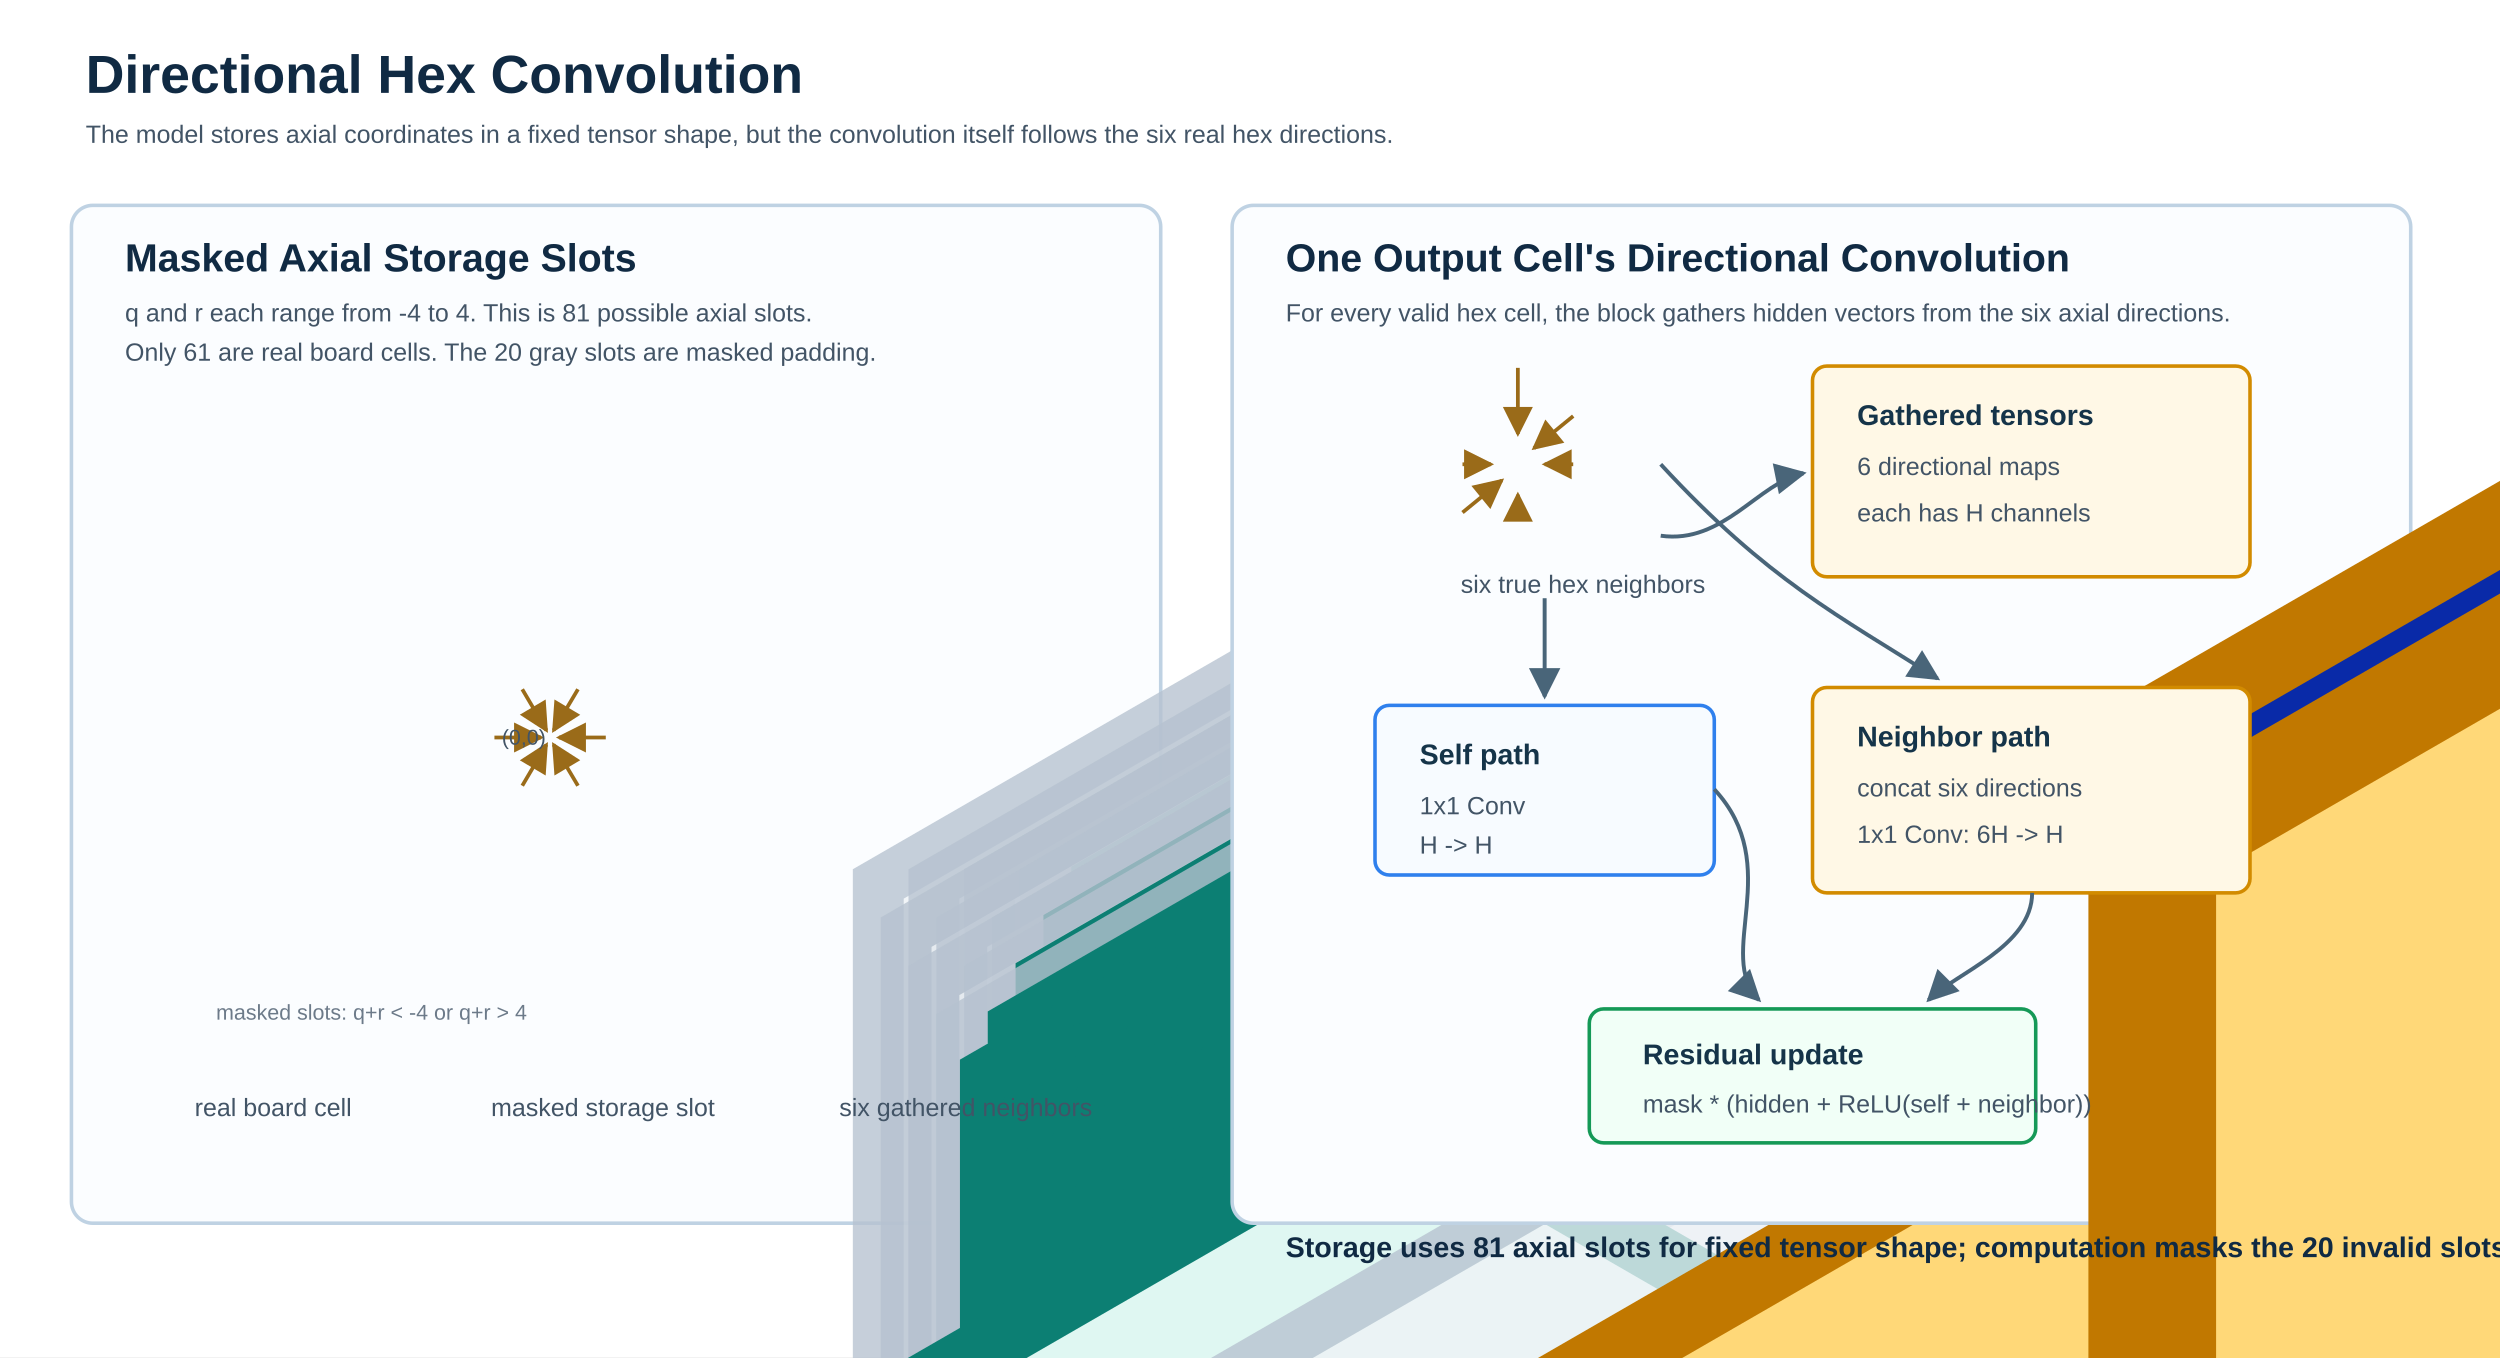
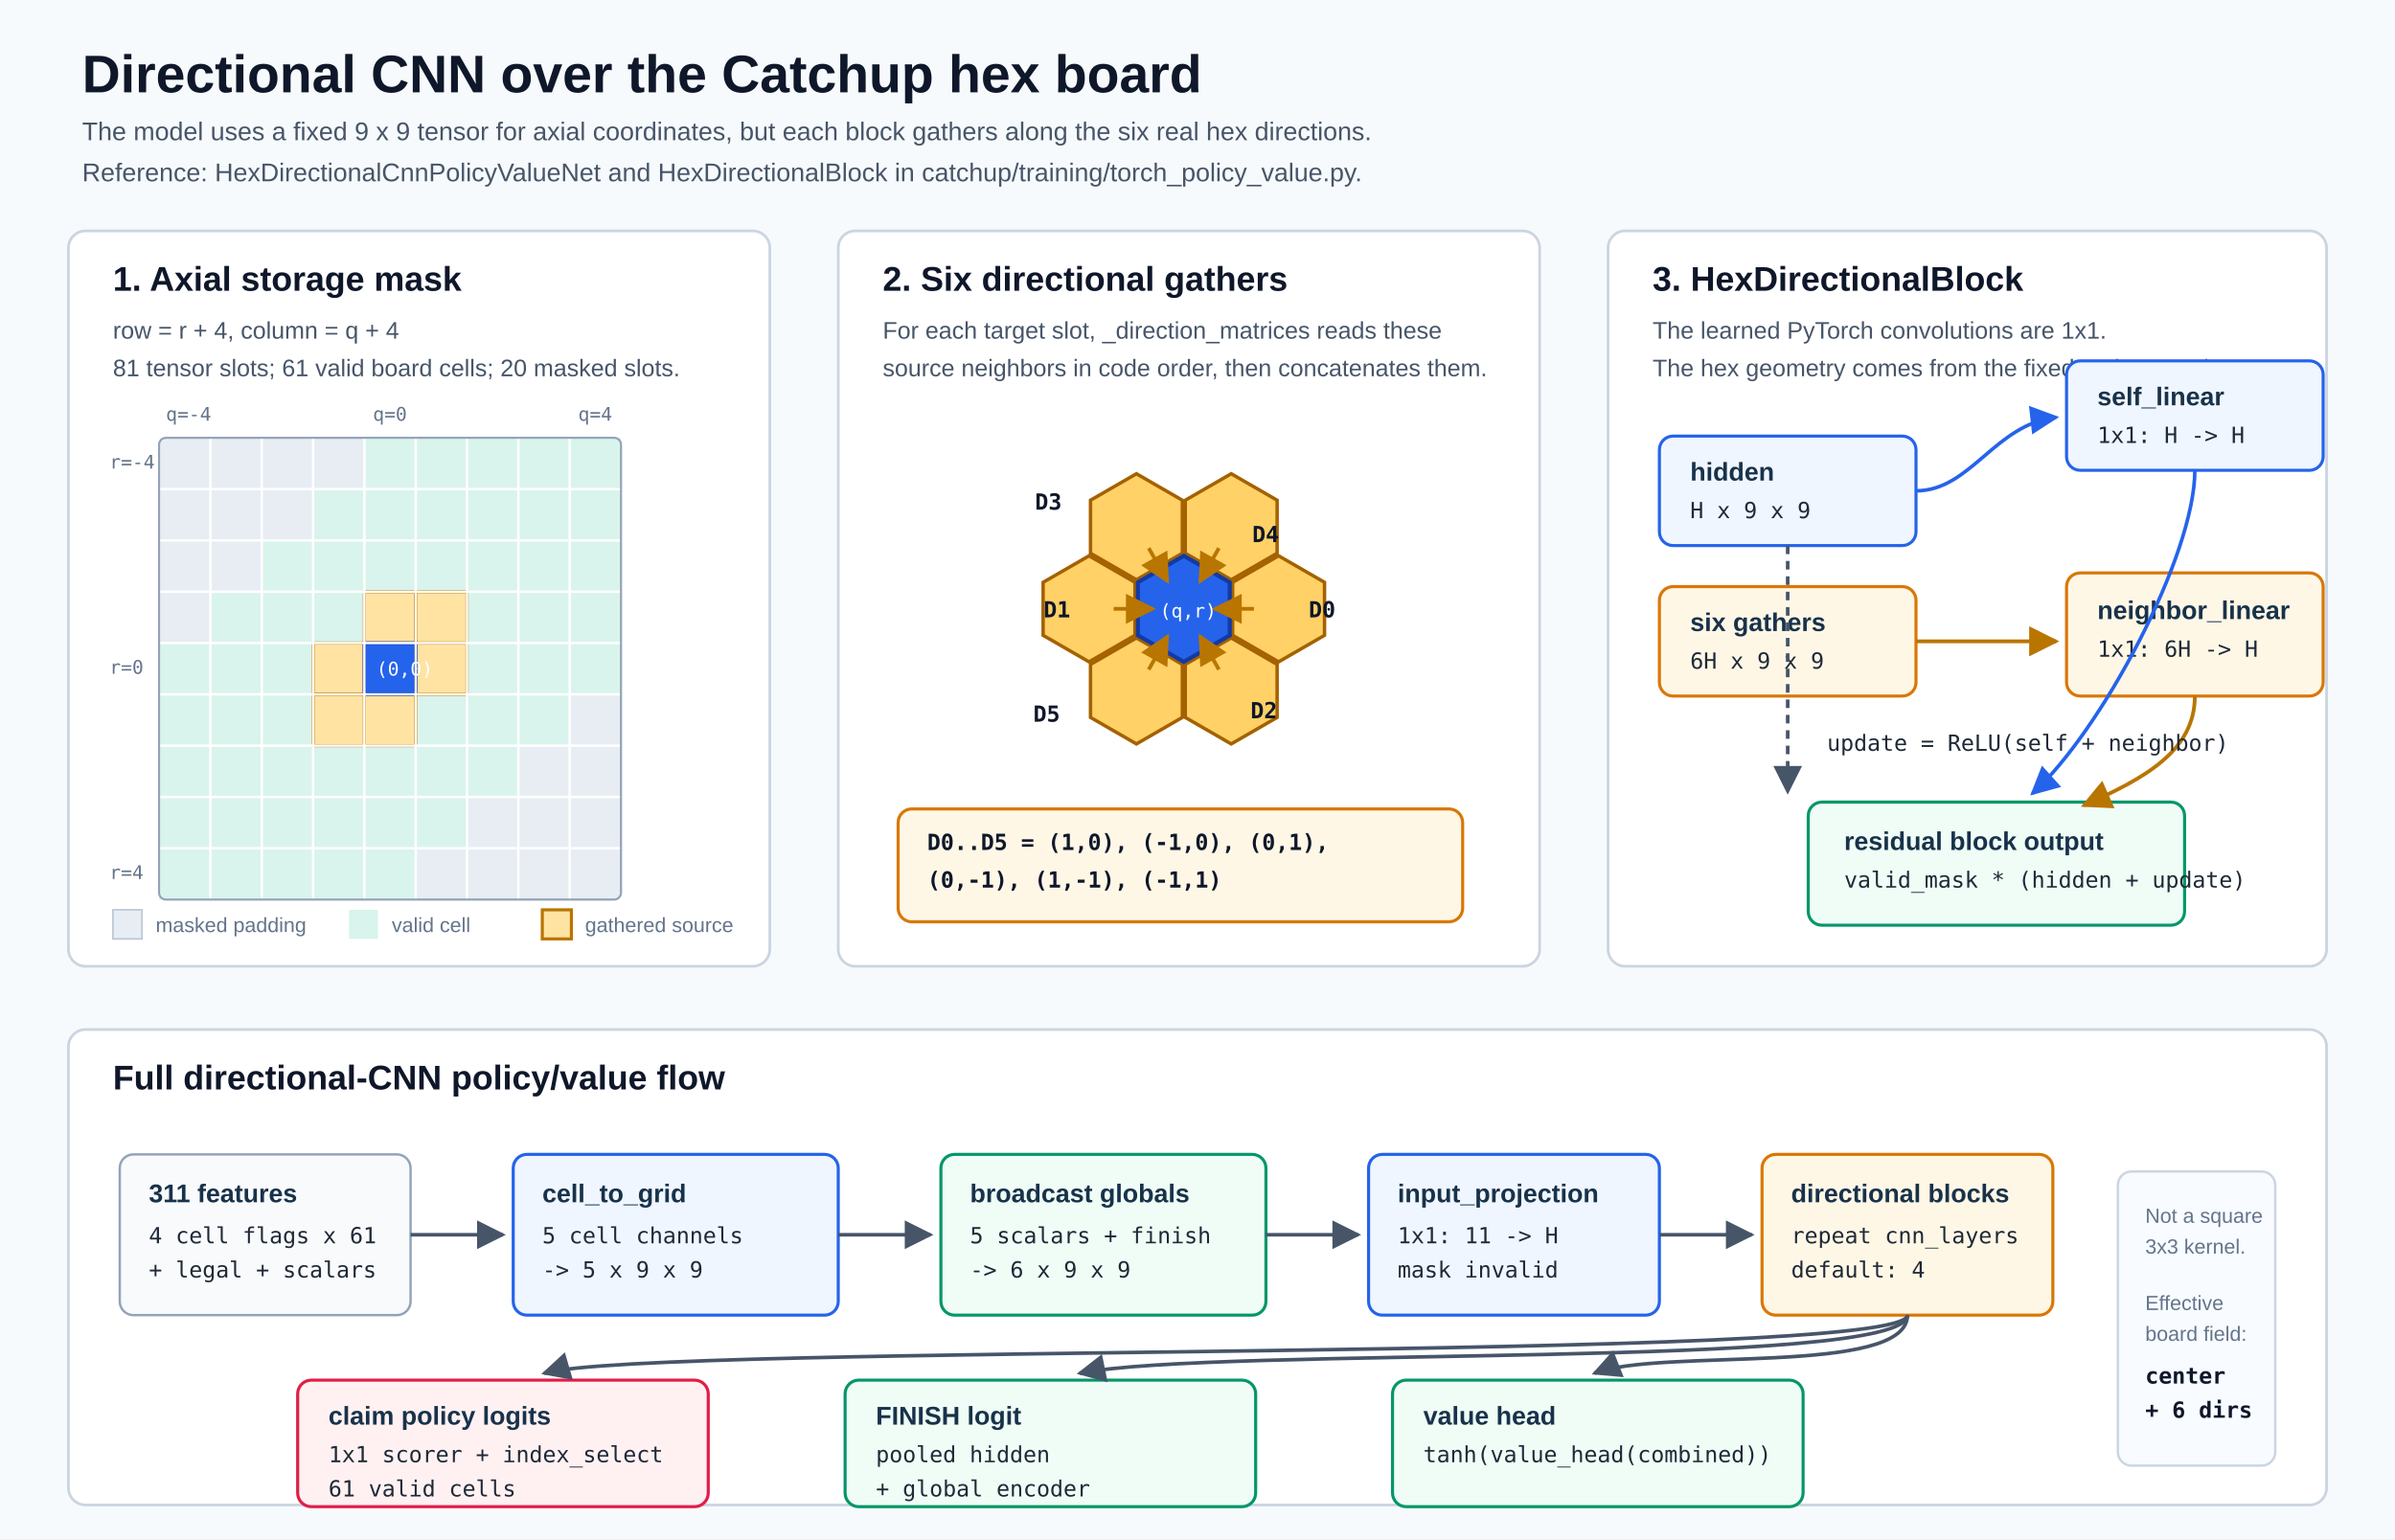
- <svg xmlns="http://www.w3.org/2000/svg" width="1400" height="760" viewBox="0 0 1400 760">
+ <svg xmlns="http://www.w3.org/2000/svg" width="1400" height="900" viewBox="0 0 1400 900" role="img" aria-labelledby="title desc">
  <defs>
    <style>
-       .title { font: 700 30px Arial, sans-serif; fill: #102a43; }
-       .section { font: 700 22px Arial, sans-serif; fill: #102a43; }
-       .label { font: 600 16px Arial, sans-serif; fill: #153449; }
-       .small { font: 14px Arial, sans-serif; fill: #425466; }
-       .tiny { font: 12px Arial, sans-serif; fill: #425466; }
-       .panel { fill: #fbfdff; stroke: #bfd2e3; stroke-width: 2; rx: 12; }
-       .valid { fill: #dff7f2; stroke: #0c7f73; stroke-width: 1.4; }
-       .masked { fill: #eef2f6; stroke: #b6c2cf; stroke-width: 1.2; opacity: 0.78; }
-       .center { fill: #1748ff; stroke: #092aa8; stroke-width: 2; }
-       .neighbor { fill: #ffd878; stroke: #c17800; stroke-width: 1.7; }
-       .ghost { fill: #f4f6f8; stroke: #c5ced8; stroke-width: 1.2; stroke-dasharray: 4 3; }
-       .box { fill: #f7fbff; stroke: #2f80ed; stroke-width: 2; rx: 8; }
-       .box2 { fill: #fff8e6; stroke: #d28b00; stroke-width: 2; rx: 8; }
-       .box3 { fill: #f1fff7; stroke: #159957; stroke-width: 2; rx: 8; }
-       .arrow { stroke: #496579; stroke-width: 2.2; fill: none; marker-end: url(#arrow); }
-       .dirArrow { stroke: #8f5b00; stroke-width: 2.1; fill: none; marker-end: url(#arrowOrange); opacity: 0.9; }
-       .maskLabel { font: 12px Arial, sans-serif; fill: #6c7a89; }
-       .formula { font: 700 16px Arial, sans-serif; fill: #102a43; }
+       .bg { fill: #f7fafc; }
+       .panel { fill: #ffffff; stroke: #cbd5e1; stroke-width: 1.6; }
+       .panel-soft { fill: #f8fbff; stroke: #cbd5e1; stroke-width: 1.4; }
+       .title { font: 700 31px Arial, sans-serif; fill: #0f172a; }
+       .subtitle { font: 15px Arial, sans-serif; fill: #475569; }
+       .section { font: 700 20px Arial, sans-serif; fill: #0f172a; }
+       .label { font: 700 15px Arial, sans-serif; fill: #18324a; }
+       .body { font: 14px Arial, sans-serif; fill: #475569; }
+       .small { font: 12px Arial, sans-serif; fill: #64748b; }
+       .tiny { font: 11px Arial, sans-serif; fill: #64748b; }
+       .code { font: 13px Menlo, Consolas, monospace; fill: #1f2937; }
+       .code-strong { font: 700 13px Menlo, Consolas, monospace; fill: #0f172a; }
+       .target-code { font: 11px Menlo, Consolas, monospace; fill: #ffffff; }
+       .slot-base { fill: #e7edf3; stroke: #bcc9d6; stroke-width: 1; }
+       .slot-valid { fill: #d9f4ec; }
+       .slot-neighbor { fill: #ffe3a3; stroke: #b87500; stroke-width: 1.8; }
+       .slot-target { fill: #2463eb; stroke: #123aa6; stroke-width: 2; }
+       .slot-grid { stroke: #ffffff; stroke-width: 1.4; }
+       .axis { font: 11px Menlo, Consolas, monospace; fill: #64748b; }
+       .hex-valid { fill: #e8fff5; stroke: #118a68; stroke-width: 2; }
+       .hex-target { fill: #2563eb; stroke: #123aa6; stroke-width: 2.4; }
+       .hex-neighbor { fill: #ffd166; stroke: #a46100; stroke-width: 2; }
+       .hex-muted { fill: #f1f5f9; stroke: #cbd5e1; stroke-width: 1.4; }
+       .box-blue { fill: #eff6ff; stroke: #2563eb; stroke-width: 1.8; }
+       .box-amber { fill: #fff7e6; stroke: #d97706; stroke-width: 1.8; }
+       .box-green { fill: #effdf6; stroke: #059669; stroke-width: 1.8; }
+       .box-red { fill: #fff1f2; stroke: #e11d48; stroke-width: 1.8; }
+       .box-gray { fill: #f8fafc; stroke: #94a3b8; stroke-width: 1.4; }
+       .arrow { fill: none; stroke: #475569; stroke-width: 2.1; marker-end: url(#arrow); }
+       .arrow-blue { fill: none; stroke: #2563eb; stroke-width: 2.1; marker-end: url(#arrowBlue); }
+       .arrow-amber { fill: none; stroke: #b87500; stroke-width: 2.2; marker-end: url(#arrowAmber); }
+       .arrow-green { fill: none; stroke: #059669; stroke-width: 2.1; marker-end: url(#arrowGreen); }
+       .dash { stroke-dasharray: 5 4; }
    </style>
    <marker id="arrow" viewBox="0 0 10 10" refX="9" refY="5" markerWidth="8" markerHeight="8" orient="auto-start-reverse">
-       <path d="M 0 0 L 10 5 L 0 10 z" fill="#496579" />
-     </marker>
-     <marker id="arrowOrange" viewBox="0 0 10 10" refX="9" refY="5" markerWidth="8" markerHeight="8" orient="auto-start-reverse">
-       <path d="M 0 0 L 10 5 L 0 10 z" fill="#8f5b00" />
-     </marker>
-     <symbol id="hex" viewBox="-18 -16 36 32">
-       <polygon points="0,-16 13.86,-8 13.86,8 0,16 -13.86,8 -13.86,-8" />
-     </symbol>
+       <path d="M 0 0 L 10 5 L 0 10 z" fill="#475569" />
+     </marker>
+     <marker id="arrowBlue" viewBox="0 0 10 10" refX="9" refY="5" markerWidth="8" markerHeight="8" orient="auto-start-reverse">
+       <path d="M 0 0 L 10 5 L 0 10 z" fill="#2563eb" />
+     </marker>
+     <marker id="arrowAmber" viewBox="0 0 10 10" refX="9" refY="5" markerWidth="8" markerHeight="8" orient="auto-start-reverse">
+       <path d="M 0 0 L 10 5 L 0 10 z" fill="#b87500" />
+     </marker>
+     <marker id="arrowGreen" viewBox="0 0 10 10" refX="9" refY="5" markerWidth="8" markerHeight="8" orient="auto-start-reverse">
+       <path d="M 0 0 L 10 5 L 0 10 z" fill="#059669" />
+     </marker>
+     <g id="pointy-hex">
+       <polygon points="0,-31 26.85,-15.5 26.85,15.5 0,31 -26.85,15.5 -26.85,-15.5" />
+     </g>
  </defs>
-   <rect width="1400" height="760" fill="#ffffff" />
-   <text x="48" y="52" class="title">Directional Hex Convolution</text>
-   <text x="48" y="80" class="small">The model stores axial coordinates in a fixed tensor shape, but the convolution itself follows the six real hex directions.</text>
-   <rect x="40" y="115" width="610" height="570" class="panel" />
-   <text x="70" y="152" class="section">Masked Axial Storage Slots</text>
-   <text x="70" y="180" class="small">q and r each range from -4 to 4. This is 81 possible axial slots.</text>
-   <text x="70" y="202" class="small">Only 61 are real board cells. The 20 gray slots are masked padding.</text>
-   <g transform="translate(66 245)">
-     <use href="#hex" class="masked" transform="translate(55.00 60.00)" />
-     <use href="#hex" class="masked" transform="translate(86.18 60.00)" />
-     <use href="#hex" class="masked" transform="translate(117.35 60.00)" />
-     <use href="#hex" class="masked" transform="translate(148.53 60.00)" />
-     <use href="#hex" class="valid" transform="translate(179.71 60.00)" />
-     <use href="#hex" class="valid" transform="translate(210.88 60.00)" />
-     <use href="#hex" class="valid" transform="translate(242.06 60.00)" />
-     <use href="#hex" class="valid" transform="translate(273.24 60.00)" />
-     <use href="#hex" class="valid" transform="translate(304.42 60.00)" />
-     <use href="#hex" class="masked" transform="translate(70.59 87.00)" />
-     <use href="#hex" class="masked" transform="translate(101.77 87.00)" />
-     <use href="#hex" class="masked" transform="translate(132.94 87.00)" />
-     <use href="#hex" class="valid" transform="translate(164.12 87.00)" />
-     <use href="#hex" class="valid" transform="translate(195.30 87.00)" />
-     <use href="#hex" class="valid" transform="translate(226.47 87.00)" />
-     <use href="#hex" class="valid" transform="translate(257.65 87.00)" />
-     <use href="#hex" class="valid" transform="translate(288.83 87.00)" />
-     <use href="#hex" class="valid" transform="translate(320.00 87.00)" />
-     <use href="#hex" class="masked" transform="translate(86.18 114.00)" />
-     <use href="#hex" class="masked" transform="translate(117.35 114.00)" />
-     <use href="#hex" class="valid" transform="translate(148.53 114.00)" />
-     <use href="#hex" class="valid" transform="translate(179.71 114.00)" />
-     <use href="#hex" class="valid" transform="translate(210.88 114.00)" />
-     <use href="#hex" class="valid" transform="translate(242.06 114.00)" />
-     <use href="#hex" class="valid" transform="translate(273.24 114.00)" />
-     <use href="#hex" class="valid" transform="translate(304.42 114.00)" />
-     <use href="#hex" class="valid" transform="translate(335.59 114.00)" />
-     <use href="#hex" class="masked" transform="translate(101.77 141.00)" />
-     <use href="#hex" class="valid" transform="translate(132.94 141.00)" />
-     <use href="#hex" class="valid" transform="translate(164.12 141.00)" />
-     <use href="#hex" class="valid" transform="translate(195.30 141.00)" />
-     <use href="#hex" class="neighbor" transform="translate(226.47 141.00)" />
-     <use href="#hex" class="neighbor" transform="translate(257.65 141.00)" />
-     <use href="#hex" class="valid" transform="translate(288.83 141.00)" />
-     <use href="#hex" class="valid" transform="translate(320.00 141.00)" />
-     <use href="#hex" class="valid" transform="translate(351.18 141.00)" />
-     <use href="#hex" class="valid" transform="translate(117.35 168.00)" />
-     <use href="#hex" class="valid" transform="translate(148.53 168.00)" />
-     <use href="#hex" class="valid" transform="translate(179.71 168.00)" />
-     <use href="#hex" class="neighbor" transform="translate(210.88 168.00)" />
-     <use href="#hex" class="center" transform="translate(242.06 168.00)" />
-     <use href="#hex" class="neighbor" transform="translate(273.24 168.00)" />
-     <use href="#hex" class="valid" transform="translate(304.42 168.00)" />
-     <use href="#hex" class="valid" transform="translate(335.59 168.00)" />
-     <use href="#hex" class="valid" transform="translate(366.77 168.00)" />
-     <use href="#hex" class="valid" transform="translate(132.94 195.00)" />
-     <use href="#hex" class="valid" transform="translate(164.12 195.00)" />
-     <use href="#hex" class="valid" transform="translate(195.30 195.00)" />
-     <use href="#hex" class="neighbor" transform="translate(226.47 195.00)" />
-     <use href="#hex" class="neighbor" transform="translate(257.65 195.00)" />
-     <use href="#hex" class="valid" transform="translate(288.83 195.00)" />
-     <use href="#hex" class="valid" transform="translate(320.00 195.00)" />
-     <use href="#hex" class="valid" transform="translate(351.18 195.00)" />
-     <use href="#hex" class="masked" transform="translate(382.36 195.00)" />
-     <use href="#hex" class="valid" transform="translate(148.53 222.00)" />
-     <use href="#hex" class="valid" transform="translate(179.71 222.00)" />
-     <use href="#hex" class="valid" transform="translate(210.88 222.00)" />
-     <use href="#hex" class="valid" transform="translate(242.06 222.00)" />
-     <use href="#hex" class="valid" transform="translate(273.24 222.00)" />
-     <use href="#hex" class="valid" transform="translate(304.42 222.00)" />
-     <use href="#hex" class="valid" transform="translate(335.59 222.00)" />
-     <use href="#hex" class="masked" transform="translate(366.77 222.00)" />
-     <use href="#hex" class="masked" transform="translate(397.95 222.00)" />
-     <use href="#hex" class="valid" transform="translate(164.12 249.00)" />
-     <use href="#hex" class="valid" transform="translate(195.30 249.00)" />
-     <use href="#hex" class="valid" transform="translate(226.47 249.00)" />
-     <use href="#hex" class="valid" transform="translate(257.65 249.00)" />
-     <use href="#hex" class="valid" transform="translate(288.83 249.00)" />
-     <use href="#hex" class="valid" transform="translate(320.00 249.00)" />
-     <use href="#hex" class="masked" transform="translate(351.18 249.00)" />
-     <use href="#hex" class="masked" transform="translate(382.36 249.00)" />
-     <use href="#hex" class="masked" transform="translate(413.53 249.00)" />
-     <use href="#hex" class="valid" transform="translate(179.71 276.00)" />
-     <use href="#hex" class="valid" transform="translate(210.88 276.00)" />
-     <use href="#hex" class="valid" transform="translate(242.06 276.00)" />
-     <use href="#hex" class="valid" transform="translate(273.24 276.00)" />
-     <use href="#hex" class="valid" transform="translate(304.42 276.00)" />
-     <use href="#hex" class="masked" transform="translate(335.59 276.00)" />
-     <use href="#hex" class="masked" transform="translate(366.77 276.00)" />
-     <use href="#hex" class="masked" transform="translate(397.95 276.00)" />
-     <use href="#hex" class="masked" transform="translate(429.12 276.00)" />
-     <path d="M 226.47 141.00 L 240.00 164.00" class="dirArrow" />
-     <path d="M 257.65 141.00 L 244.00 164.00" class="dirArrow" />
-     <path d="M 210.88 168.00 L 237.00 168.00" class="dirArrow" />
-     <path d="M 273.24 168.00 L 247.00 168.00" class="dirArrow" />
-     <path d="M 226.47 195.00 L 240.00 172.00" class="dirArrow" />
-     <path d="M 257.65 195.00 L 244.00 172.00" class="dirArrow" />
-     <text x="215" y="172" class="tiny" fill="#ffffff">(0,0)</text>
-     <text x="55" y="326" class="maskLabel">masked slots: q+r &lt; -4 or q+r &gt; 4</text>
-   </g>
-   <g transform="translate(85 620)">
-     <use href="#hex" class="valid" transform="translate(0 0)" />
-     <text x="24" y="5" class="small">real board cell</text>
-     <use href="#hex" class="masked" transform="translate(165 0)" />
-     <text x="190" y="5" class="small">masked storage slot</text>
-     <use href="#hex" class="neighbor" transform="translate(360 0)" />
-     <text x="385" y="5" class="small">six gathered neighbors</text>
-   </g>
-   <rect x="690" y="115" width="660" height="570" class="panel" />
-   <text x="720" y="152" class="section">One Output Cell's Directional Convolution</text>
-   <text x="720" y="180" class="small">For every valid hex cell, the block gathers hidden vectors from the six axial directions.</text>
-   <g transform="translate(850 260)">
-     <use href="#hex" class="neighbor" transform="translate(0 -54)" />
-     <use href="#hex" class="neighbor" transform="translate(31 -27)" />
-     <use href="#hex" class="neighbor" transform="translate(-31 0)" />
-     <use href="#hex" class="center" transform="translate(0 0)" />
-     <use href="#hex" class="neighbor" transform="translate(31 0)" />
-     <use href="#hex" class="neighbor" transform="translate(-31 27)" />
-     <use href="#hex" class="neighbor" transform="translate(0 27)" />
-     <path d="M 0 -54 L 0 -17" class="dirArrow" />
-     <path d="M 31 -27 L 9 -9" class="dirArrow" />
-     <path d="M -31 0 L -15 0" class="dirArrow" />
-     <path d="M 31 0 L 15 0" class="dirArrow" />
-     <path d="M -31 27 L -9 9" class="dirArrow" />
-     <path d="M 0 27 L 0 17" class="dirArrow" />
-     <text x="-32" y="72" class="small">six true hex neighbors</text>
-   </g>
-   <rect x="1015" y="205" width="245" height="118" class="box2" />
-   <text x="1040" y="238" class="label">Gathered tensors</text>
-   <text x="1040" y="266" class="small">6 directional maps</text>
-   <text x="1040" y="292" class="small">each has H channels</text>
-   <rect x="770" y="395" width="190" height="95" class="box" />
-   <text x="795" y="428" class="label">Self path</text>
-   <text x="795" y="456" class="small">1x1 Conv</text>
-   <text x="795" y="478" class="small">H -&gt; H</text>
-   <rect x="1015" y="385" width="245" height="115" class="box2" />
-   <text x="1040" y="418" class="label">Neighbor path</text>
-   <text x="1040" y="446" class="small">concat six directions</text>
-   <text x="1040" y="472" class="small">1x1 Conv: 6H -&gt; H</text>
-   <rect x="890" y="565" width="250" height="75" class="box3" />
-   <text x="920" y="596" class="label">Residual update</text>
-   <text x="920" y="623" class="small">mask * (hidden + ReLU(self + neighbor))</text>
-   <path d="M 930 300 C 965 305 985 270 1010 265" class="arrow" />
-   <path d="M 930 260 C 990 325 1030 345 1085 380" class="arrow" />
-   <path d="M 865 335 L 865 390" class="arrow" />
-   <path d="M 960 442 C 1000 485 960 535 985 560" class="arrow" />
-   <path d="M 1138 500 C 1138 530 1095 545 1080 560" class="arrow" />
-   <text x="720" y="704" class="formula">Storage uses 81 axial slots for fixed tensor shape; computation masks the 20 invalid slots and gathers only the six real hex directions.</text>
+   <rect width="1400" height="900" class="bg" />
+   <text x="48" y="54" class="title">Directional CNN over the Catchup hex board</text>
+   <text x="48" y="82" class="subtitle">The model uses a fixed 9 x 9 tensor for axial coordinates, but each block gathers along the six real hex directions.</text>
+   <text x="48" y="106" class="subtitle">Reference: HexDirectionalCnnPolicyValueNet and HexDirectionalBlock in catchup/training/torch_policy_value.py.</text>
+   <rect x="40" y="135" width="410" height="430" rx="10" class="panel" />
+   <text x="66" y="170" class="section">1. Axial storage mask</text>
+   <text x="66" y="198" class="body">row = r + 4, column = q + 4</text>
+   <text x="66" y="220" class="body">81 tensor slots; 61 valid board cells; 20 masked slots.</text>
+   <g transform="translate(93 256)">
+     <rect x="0" y="0" width="270" height="270" rx="4" class="slot-base" />
+     <rect x="120" y="0" width="150" height="30" class="slot-valid" />
+     <rect x="90" y="30" width="180" height="30" class="slot-valid" />
+     <rect x="60" y="60" width="210" height="30" class="slot-valid" />
+     <rect x="30" y="90" width="240" height="30" class="slot-valid" />
+     <rect x="0" y="120" width="270" height="30" class="slot-valid" />
+     <rect x="0" y="150" width="240" height="30" class="slot-valid" />
+     <rect x="0" y="180" width="210" height="30" class="slot-valid" />
+     <rect x="0" y="210" width="180" height="30" class="slot-valid" />
+     <rect x="0" y="240" width="150" height="30" class="slot-valid" />
+     <rect x="150" y="120" width="30" height="30" class="slot-neighbor" />
+     <rect x="90" y="120" width="30" height="30" class="slot-neighbor" />
+     <rect x="120" y="150" width="30" height="30" class="slot-neighbor" />
+     <rect x="120" y="90" width="30" height="30" class="slot-neighbor" />
+     <rect x="150" y="90" width="30" height="30" class="slot-neighbor" />
+     <rect x="90" y="150" width="30" height="30" class="slot-neighbor" />
+     <rect x="120" y="120" width="30" height="30" class="slot-target" />
+     <path d="M 30 0 V 270 M 60 0 V 270 M 90 0 V 270 M 120 0 V 270 M 150 0 V 270 M 180 0 V 270 M 210 0 V 270 M 240 0 V 270" class="slot-grid" />
+     <path d="M 0 30 H 270 M 0 60 H 270 M 0 90 H 270 M 0 120 H 270 M 0 150 H 270 M 0 180 H 270 M 0 210 H 270 M 0 240 H 270" class="slot-grid" />
+     <rect x="0" y="0" width="270" height="270" rx="4" fill="none" stroke="#94a3b8" stroke-width="1.2" />
+     <text x="-29" y="18" class="axis">r=-4</text>
+     <text x="-29" y="138" class="axis">r=0</text>
+     <text x="-29" y="258" class="axis">r=4</text>
+     <text x="4" y="-10" class="axis">q=-4</text>
+     <text x="125" y="-10" class="axis">q=0</text>
+     <text x="245" y="-10" class="axis">q=4</text>
+     <text x="127" y="139" class="target-code">(0,0)</text>
+   </g>
+   <g transform="translate(66 532)">
+     <rect x="0" y="0" width="17" height="17" class="slot-base" />
+     <text x="25" y="13" class="small">masked padding</text>
+     <rect x="138" y="0" width="17" height="17" class="slot-valid" />
+     <text x="163" y="13" class="small">valid cell</text>
+     <rect x="251" y="0" width="17" height="17" class="slot-neighbor" />
+     <text x="276" y="13" class="small">gathered source</text>
+   </g>
+   <rect x="490" y="135" width="410" height="430" rx="10" class="panel" />
+   <text x="516" y="170" class="section">2. Six directional gathers</text>
+   <text x="516" y="198" class="body">For each target slot, _direction_matrices reads these</text>
+   <text x="516" y="220" class="body">source neighbors in code order, then concatenates them.</text>
+   <g transform="translate(692 356)">
+     <use href="#pointy-hex" class="hex-neighbor" transform="translate(55.4 0)" />
+     <use href="#pointy-hex" class="hex-neighbor" transform="translate(-55.4 0)" />
+     <use href="#pointy-hex" class="hex-neighbor" transform="translate(27.7 48)" />
+     <use href="#pointy-hex" class="hex-neighbor" transform="translate(-27.7 -48)" />
+     <use href="#pointy-hex" class="hex-neighbor" transform="translate(27.7 -48)" />
+     <use href="#pointy-hex" class="hex-neighbor" transform="translate(-27.7 48)" />
+     <use href="#pointy-hex" class="hex-target" transform="translate(0 0)" />
+     <path d="M 41 0 H 18" class="arrow-amber" />
+     <path d="M -41 0 H -18" class="arrow-amber" />
+     <path d="M 20.5 35.5 L 9.5 16" class="arrow-amber" />
+     <path d="M -20.5 -35.5 L -9.5 -16" class="arrow-amber" />
+     <path d="M 20.5 -35.5 L 9.5 -16" class="arrow-amber" />
+     <path d="M -20.5 35.5 L -9.5 16" class="arrow-amber" />
+     <text x="-14" y="5" class="target-code">(q,r)</text>
+     <text x="40" y="-39" class="code-strong">D4</text>
+     <text x="73" y="5" class="code-strong">D0</text>
+     <text x="39" y="64" class="code-strong">D2</text>
+     <text x="-82" y="5" class="code-strong">D1</text>
+     <text x="-87" y="-58" class="code-strong">D3</text>
+     <text x="-88" y="66" class="code-strong">D5</text>
+   </g>
+   <g transform="translate(525 473)">
+     <rect x="0" y="0" width="330" height="66" rx="8" class="box-amber" />
+     <text x="17" y="24" class="code-strong">D0..D5 = (1,0), (-1,0), (0,1),</text>
+     <text x="17" y="46" class="code-strong">          (0,-1), (1,-1), (-1,1)</text>
+   </g>
+   <rect x="940" y="135" width="420" height="430" rx="10" class="panel" />
+   <text x="966" y="170" class="section">3. HexDirectionalBlock</text>
+   <text x="966" y="198" class="body">The learned PyTorch convolutions are 1x1.</text>
+   <text x="966" y="220" class="body">The hex geometry comes from the fixed gather matrices.</text>
+   <g transform="translate(970 255)">
+     <rect x="0" y="0" width="150" height="64" rx="8" class="box-blue" />
+     <text x="18" y="26" class="label">hidden</text>
+     <text x="18" y="48" class="code">H x 9 x 9</text>
+     <rect x="238" y="-44" width="150" height="64" rx="8" class="box-blue" />
+     <text x="256" y="-18" class="label">self_linear</text>
+     <text x="256" y="4" class="code">1x1: H -&gt; H</text>
+     <rect x="238" y="80" width="150" height="72" rx="8" class="box-amber" />
+     <text x="256" y="107" class="label">neighbor_linear</text>
+     <text x="256" y="129" class="code">1x1: 6H -&gt; H</text>
+     <rect x="0" y="88" width="150" height="64" rx="8" class="box-amber" />
+     <text x="18" y="114" class="label">six gathers</text>
+     <text x="18" y="136" class="code">6H x 9 x 9</text>
+     <rect x="87" y="214" width="220" height="72" rx="8" class="box-green" />
+     <text x="108" y="242" class="label">residual block output</text>
+     <text x="108" y="264" class="code">valid_mask * (hidden + update)</text>
+     <path d="M 150 32 C 182 32 196 -7 232 -11" class="arrow-blue" />
+     <path d="M 150 120 H 232" class="arrow-amber" />
+     <path d="M 313 20 C 313 70 258 173 218 209" class="arrow-blue" />
+     <path d="M 313 152 C 313 184 284 200 248 216" class="arrow-amber" />
+     <path d="M 75 64 V 208" class="arrow dash" />
+     <text x="98" y="184" class="code">update = ReLU(self + neighbor)</text>
+   </g>
+   <rect x="40" y="602" width="1320" height="278" rx="10" class="panel" />
+   <text x="66" y="637" class="section">Full directional-CNN policy/value flow</text>
+   <g transform="translate(70 675)">
+     <rect x="0" y="0" width="170" height="94" rx="8" class="box-gray" />
+     <text x="17" y="28" class="label">311 features</text>
+     <text x="17" y="52" class="code">4 cell flags x 61</text>
+     <text x="17" y="72" class="code">+ legal + scalars</text>
+     <rect x="230" y="0" width="190" height="94" rx="8" class="box-blue" />
+     <text x="247" y="28" class="label">cell_to_grid</text>
+     <text x="247" y="52" class="code">5 cell channels</text>
+     <text x="247" y="72" class="code">-&gt; 5 x 9 x 9</text>
+     <rect x="480" y="0" width="190" height="94" rx="8" class="box-green" />
+     <text x="497" y="28" class="label">broadcast globals</text>
+     <text x="497" y="52" class="code">5 scalars + finish</text>
+     <text x="497" y="72" class="code">-&gt; 6 x 9 x 9</text>
+     <rect x="730" y="0" width="170" height="94" rx="8" class="box-blue" />
+     <text x="747" y="28" class="label">input_projection</text>
+     <text x="747" y="52" class="code">1x1: 11 -&gt; H</text>
+     <text x="747" y="72" class="code">mask invalid</text>
+     <rect x="960" y="0" width="170" height="94" rx="8" class="box-amber" />
+     <text x="977" y="28" class="label">directional blocks</text>
+     <text x="977" y="52" class="code">repeat cnn_layers</text>
+     <text x="977" y="72" class="code">default: 4</text>
+     <rect x="104" y="132" width="240" height="74" rx="8" class="box-red" />
+     <text x="122" y="158" class="label">claim policy logits</text>
+     <text x="122" y="180" class="code">1x1 scorer + index_select</text>
+     <text x="122" y="200" class="code">61 valid cells</text>
+     <rect x="424" y="132" width="240" height="74" rx="8" class="box-green" />
+     <text x="442" y="158" class="label">FINISH logit</text>
+     <text x="442" y="180" class="code">pooled hidden</text>
+     <text x="442" y="200" class="code">+ global encoder</text>
+     <rect x="744" y="132" width="240" height="74" rx="8" class="box-green" />
+     <text x="762" y="158" class="label">value head</text>
+     <text x="762" y="180" class="code">tanh(value_head(combined))</text>
+     <path d="M 170 47 H 224" class="arrow" />
+     <path d="M 420 47 H 474" class="arrow" />
+     <path d="M 670 47 H 724" class="arrow" />
+     <path d="M 900 47 H 954" class="arrow" />
+     <path d="M 1045 94 C 1045 122 310 110 248 128" class="arrow" />
+     <path d="M 1045 94 C 1045 126 640 112 561 128" class="arrow" />
+     <path d="M 1045 94 C 1045 130 900 113 862 128" class="arrow" />
+     <rect x="1168" y="10" width="92" height="172" rx="8" class="panel-soft" />
+     <text x="1184" y="40" class="small">Not a square</text>
+     <text x="1184" y="58" class="small">3x3 kernel.</text>
+     <text x="1184" y="91" class="small">Effective</text>
+     <text x="1184" y="109" class="small">board field:</text>
+     <text x="1184" y="134" class="code-strong">center</text>
+     <text x="1184" y="154" class="code-strong">+ 6 dirs</text>
+   </g>
</svg>
